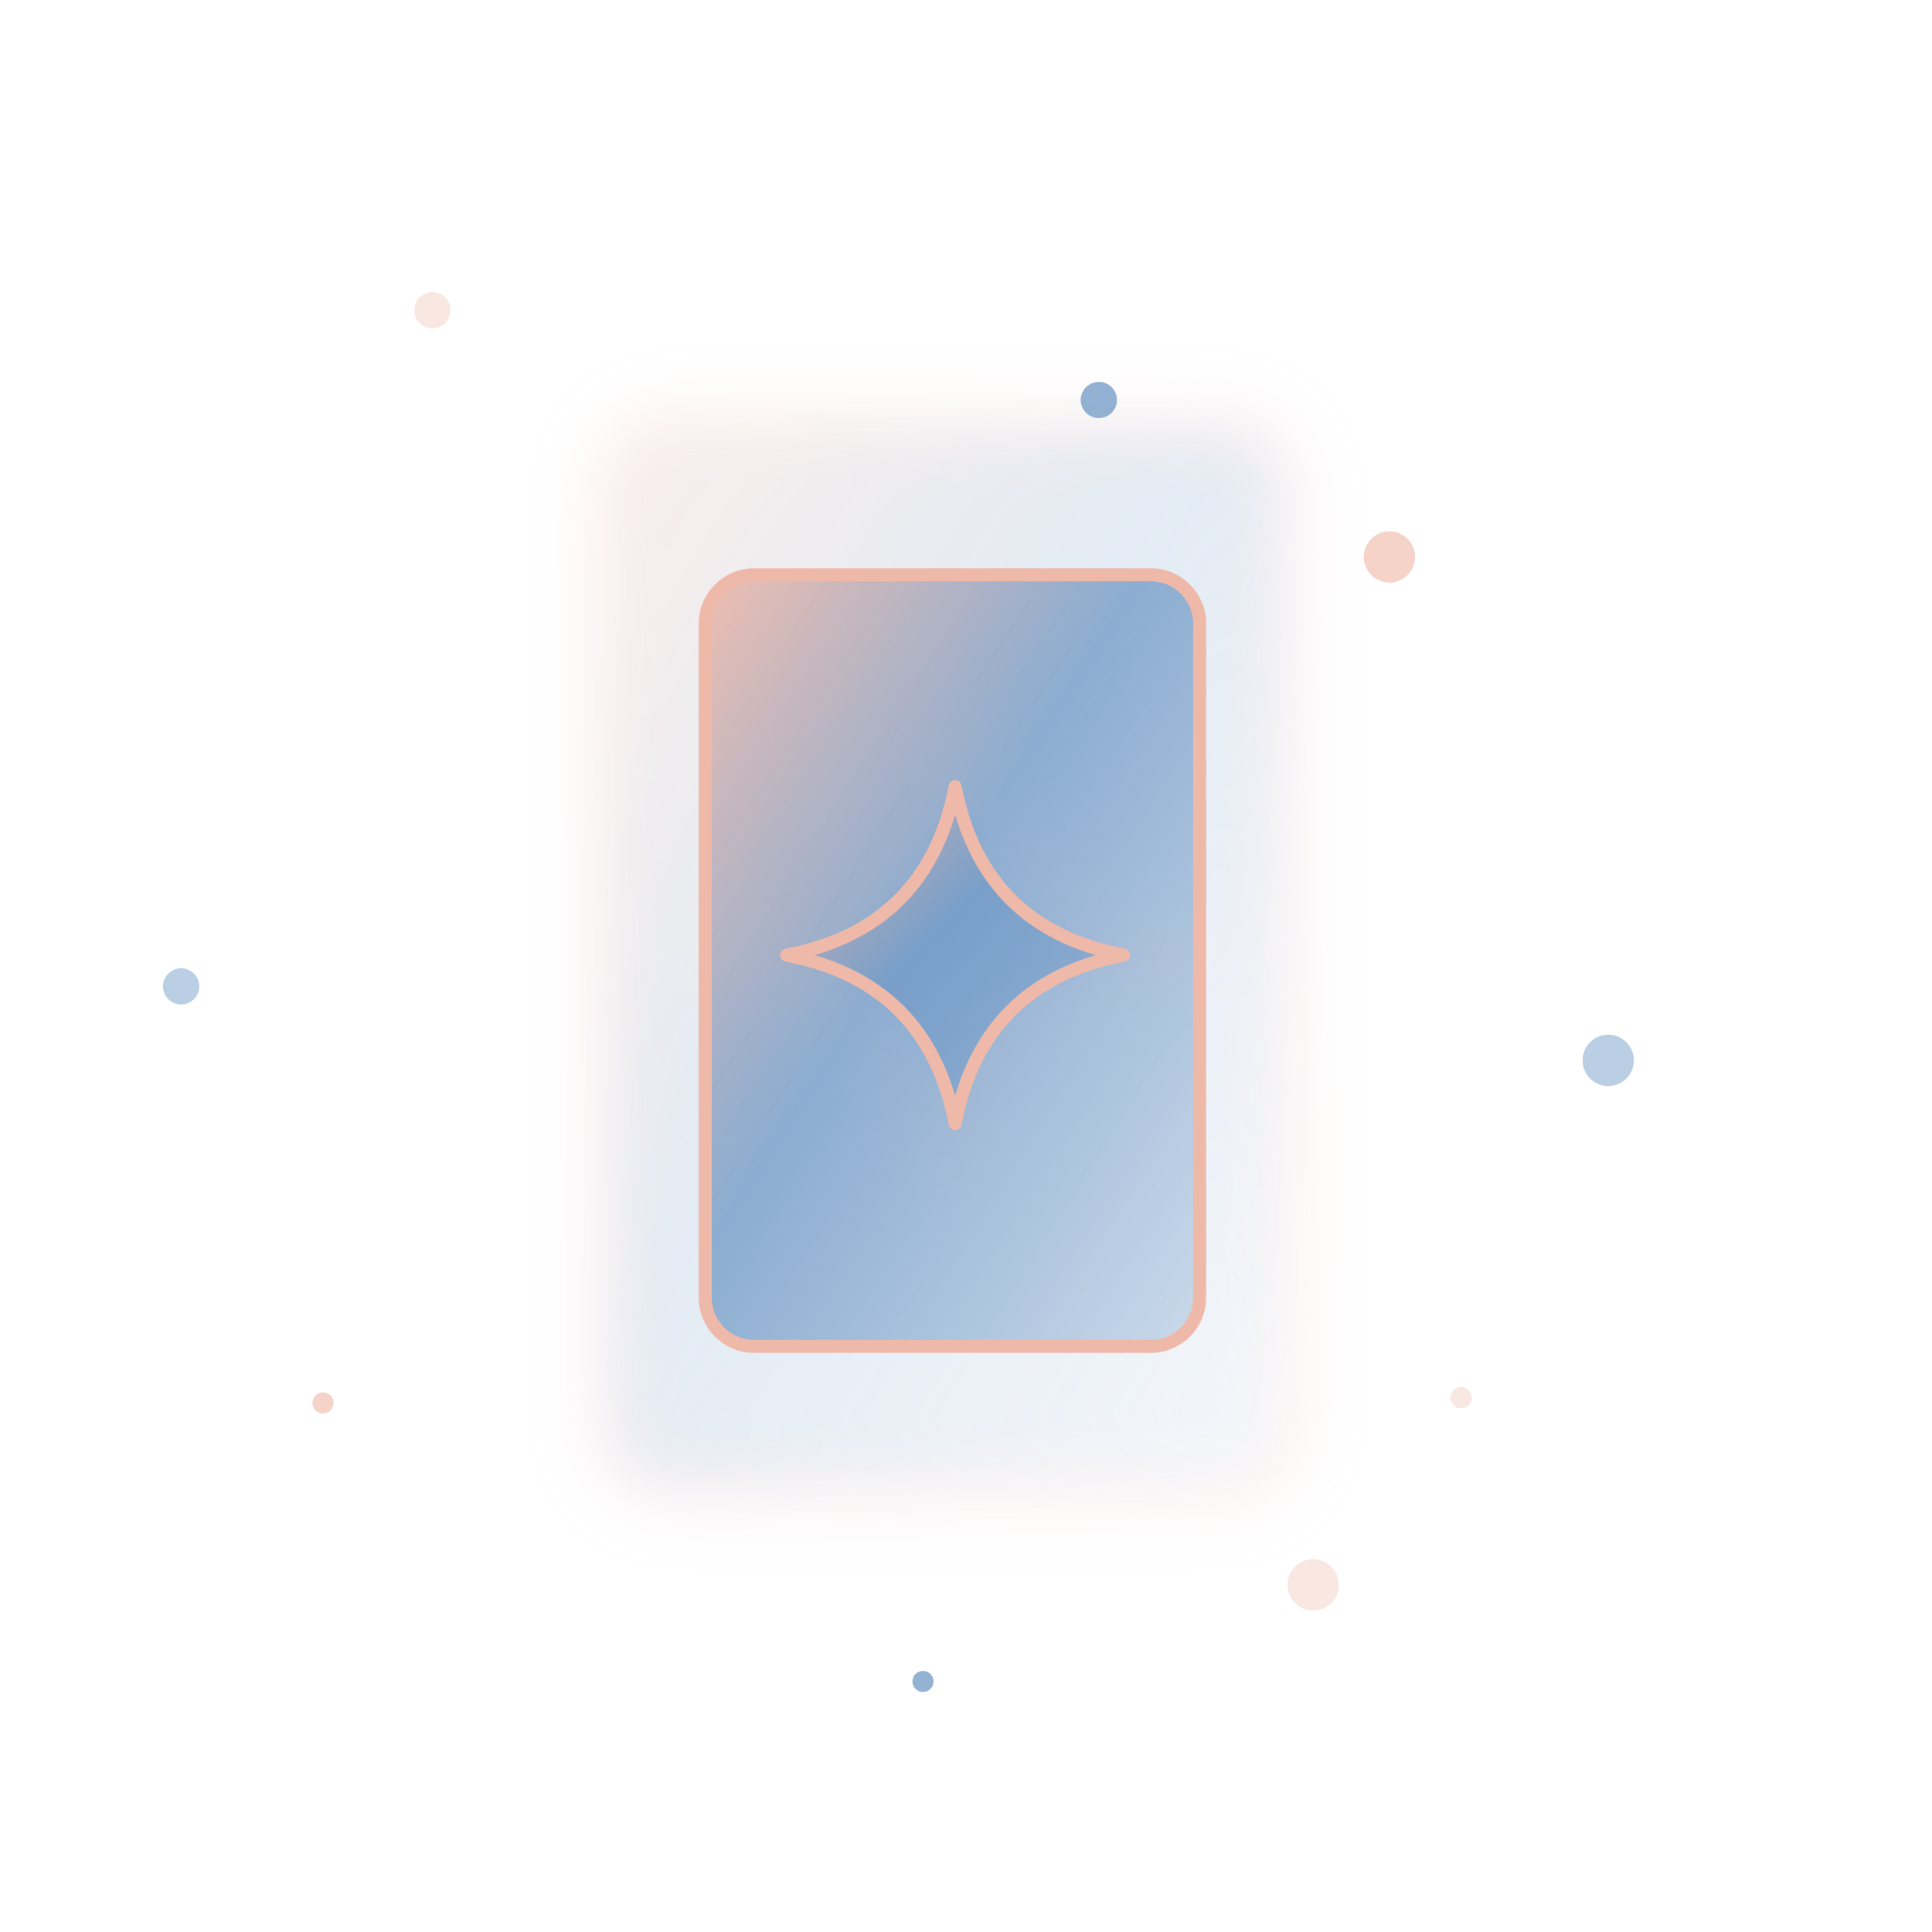
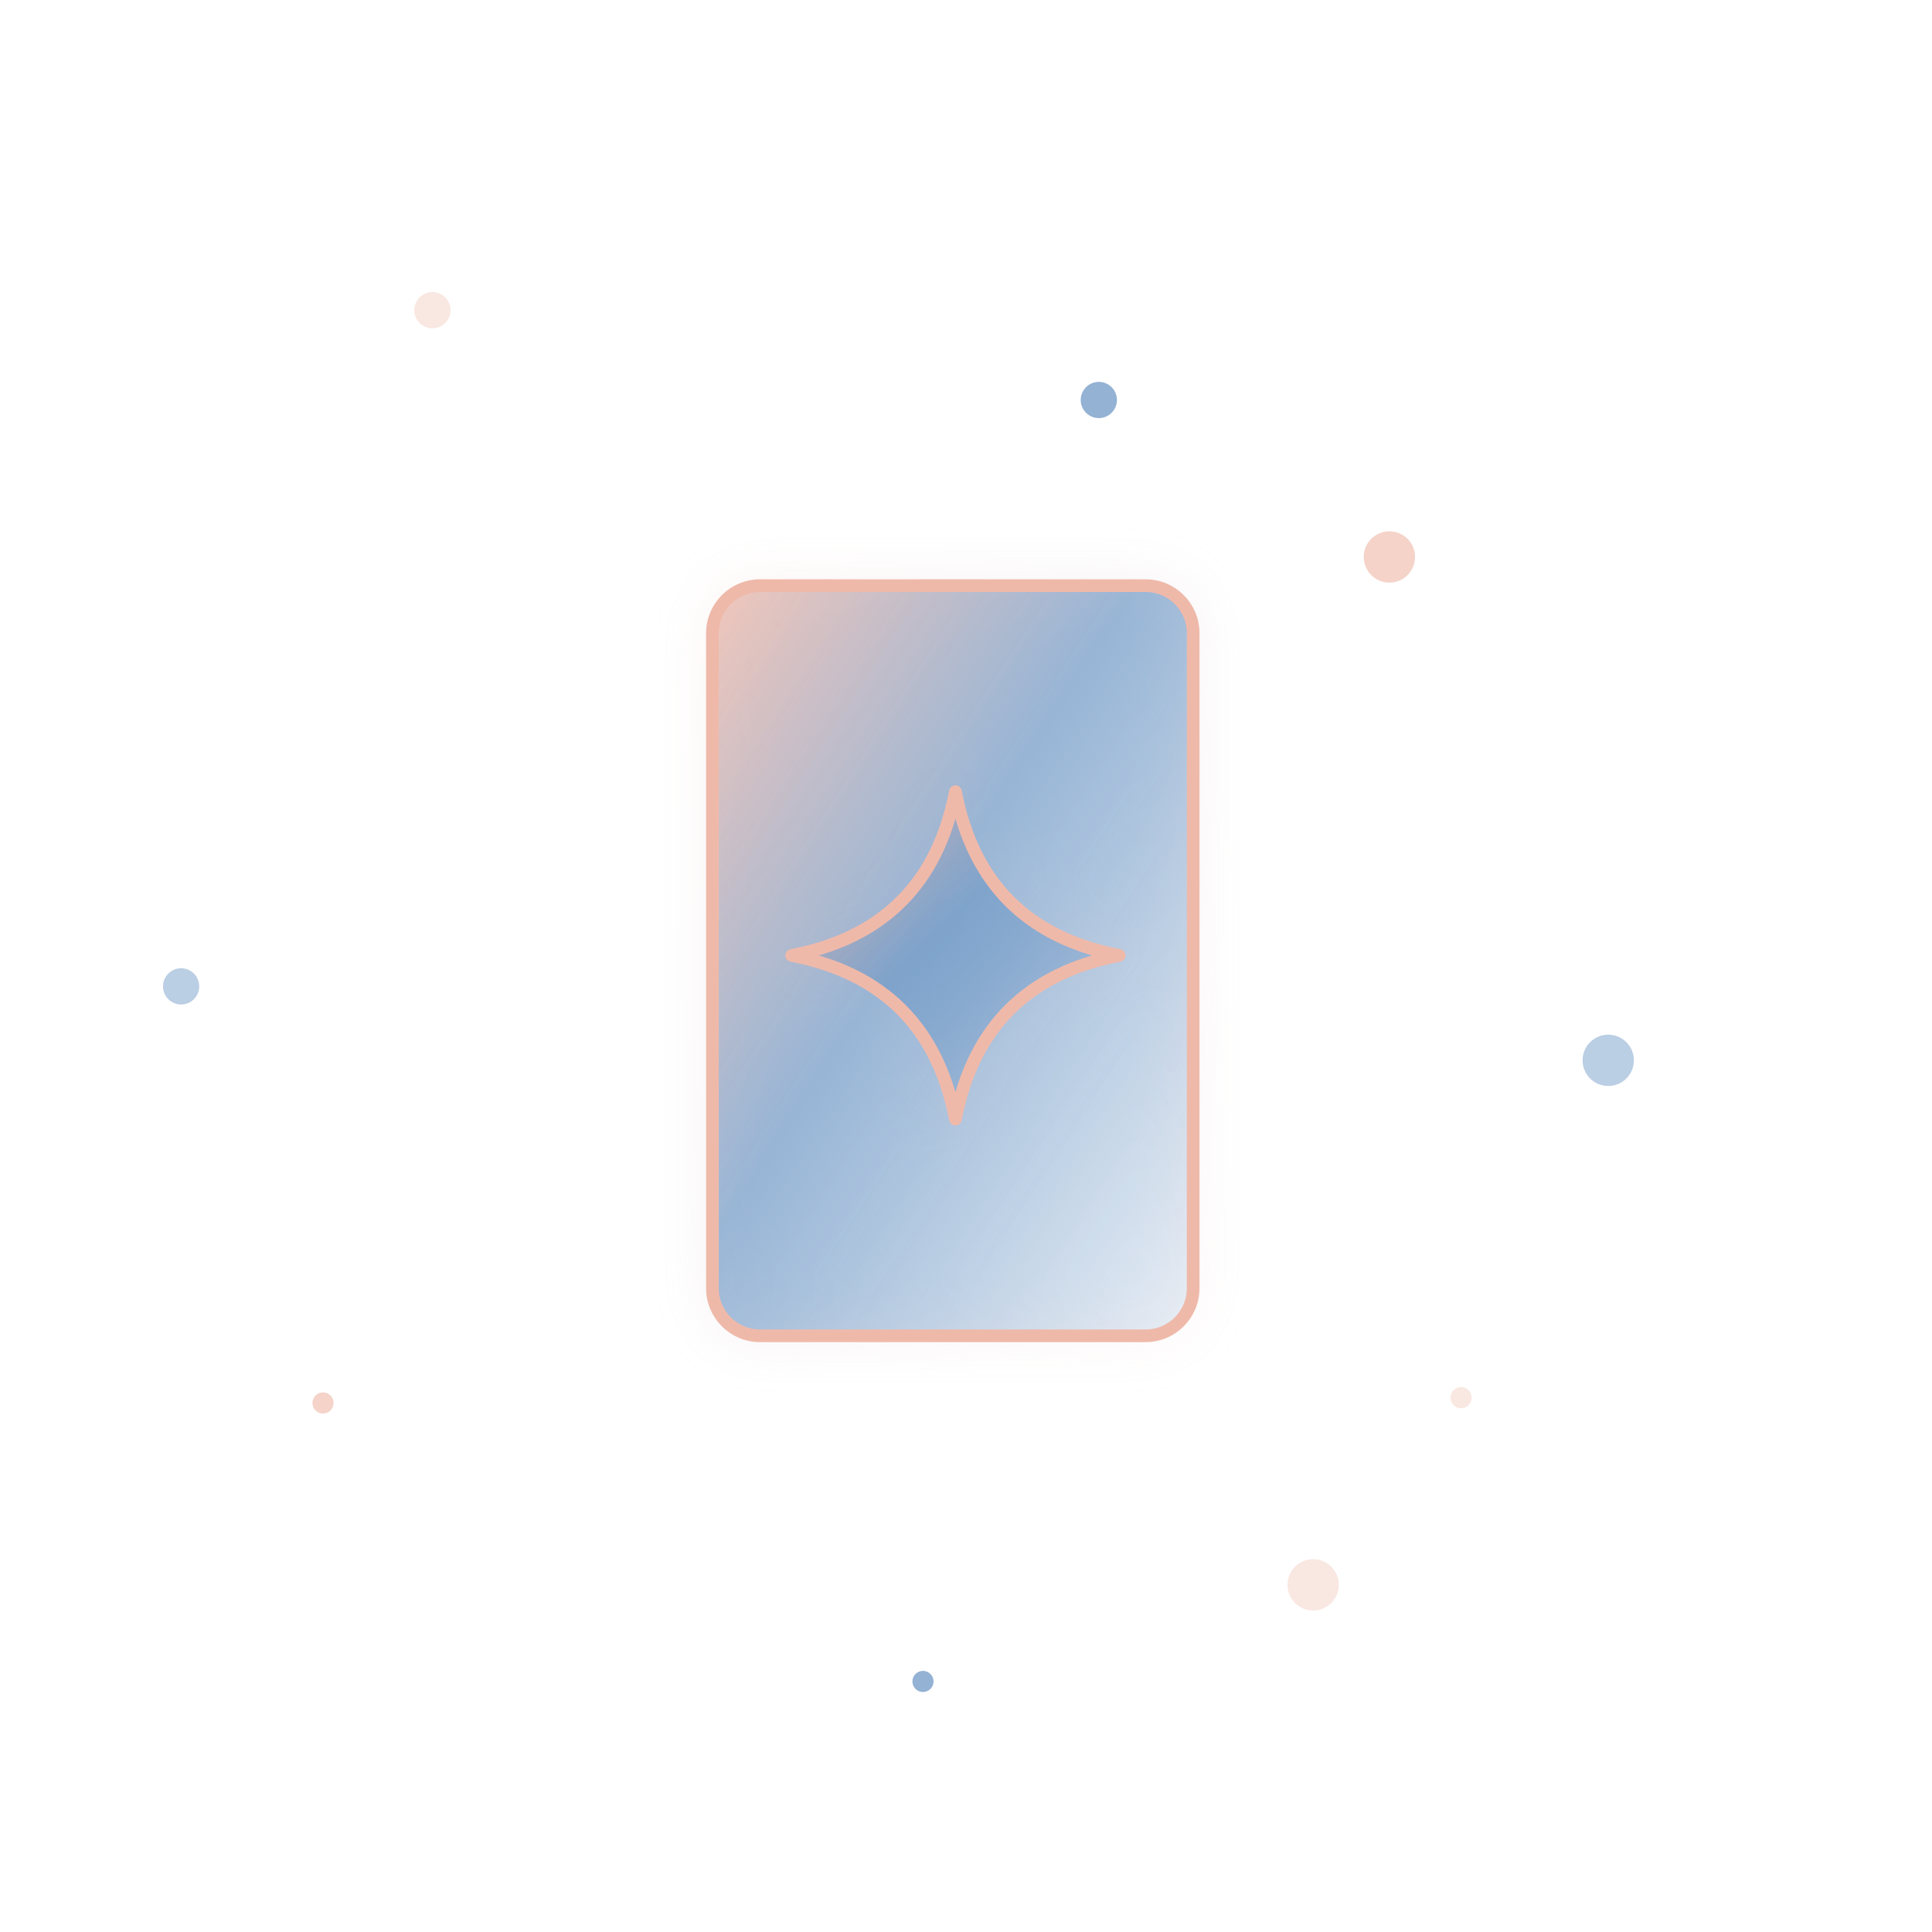
<svg xmlns="http://www.w3.org/2000/svg" width="512" height="512" viewBox="0 0 256 256">
  <defs>
    <linearGradient id="corpo" x1="0" y1="0" x2="1" y2="1">
-       <stop stop-color="#efb9aa" stop-opacity=".9" />
-       <stop offset=".44" stop-color="#739bc7" stop-opacity=".78" />
-       <stop offset="1" stop-color="#739bc7" stop-opacity=".3" />
+       <stop stop-color="#efb9aa" stop-opacity=".78" />
+       <stop offset=".44" stop-color="#739bc7" stop-opacity=".7" />
+       <stop offset="1" stop-color="#739bc7" stop-opacity=".14" />
    </linearGradient>
    <filter id="brilho" x="-30%" y="-30%" width="160%" height="160%">
-       <feGaussianBlur stdDeviation="4" />
+       <feGaussianBlur stdDeviation="3.2" />
    </filter>
  </defs>
-   <g opacity=".26" filter="url(#brilho)">
-     <g fill="url(#corpo)" stroke="#efb9aa" stroke-width="2.4" stroke-linejoin="round" stroke-linecap="round">
-       <rect x="80" y="56" width="91" height="142" rx="9" />
-       <path d="M126 95Q131 121 157 126Q131 131 126 157Q121 131 95 126Q121 121 126 95Z" />
+   <g opacity=".18" filter="url(#brilho)">
+     <g transform="translate(128 128) scale(0.7) translate(-128 -128)">
+       <g fill="url(#corpo)" stroke="#efb9aa" stroke-width="2.4" stroke-linejoin="round" stroke-linecap="round">
+         <rect x="80" y="56" width="91" height="142" rx="9" />
+         <path d="M126 95Q131 121 157 126Q131 131 126 157Q121 131 95 126Q121 121 126 95Z" />
+       </g>
    </g>
  </g>
-   <g transform="translate(128 128) scale(0.72) translate(-128 -128)">
+   <g transform="translate(128 128) scale(0.7) translate(-128 -128)">
    <g fill="url(#corpo)" stroke="#efb9aa" stroke-width="2.4" stroke-linejoin="round" stroke-linecap="round">
      <rect x="80" y="56" width="91" height="142" rx="9" />
      <path d="M126 95Q131 121 157 126Q131 131 126 157Q121 131 95 126Q121 121 126 95Z" />
    </g>
  </g>
  <circle cx="193.6" cy="185.2" r="1.4" fill="#efb9aa" opacity="0.35" />
  <circle cx="24.0" cy="130.7" r="2.4" fill="#739bc7" opacity="0.49" />
  <circle cx="184.1" cy="73.8" r="3.4" fill="#efb9aa" opacity="0.63" />
  <circle cx="122.3" cy="222.8" r="1.4" fill="#739bc7" opacity="0.77" />
  <circle cx="57.3" cy="41.1" r="2.4" fill="#efb9aa" opacity="0.35" />
  <circle cx="213.1" cy="140.5" r="3.4" fill="#739bc7" opacity="0.49" />
  <circle cx="42.8" cy="185.9" r="1.4" fill="#efb9aa" opacity="0.63" />
  <circle cx="145.6" cy="53.0" r="2.4" fill="#739bc7" opacity="0.77" />
  <circle cx="174.0" cy="210.0" r="3.4" fill="#efb9aa" opacity="0.35" />
</svg>
